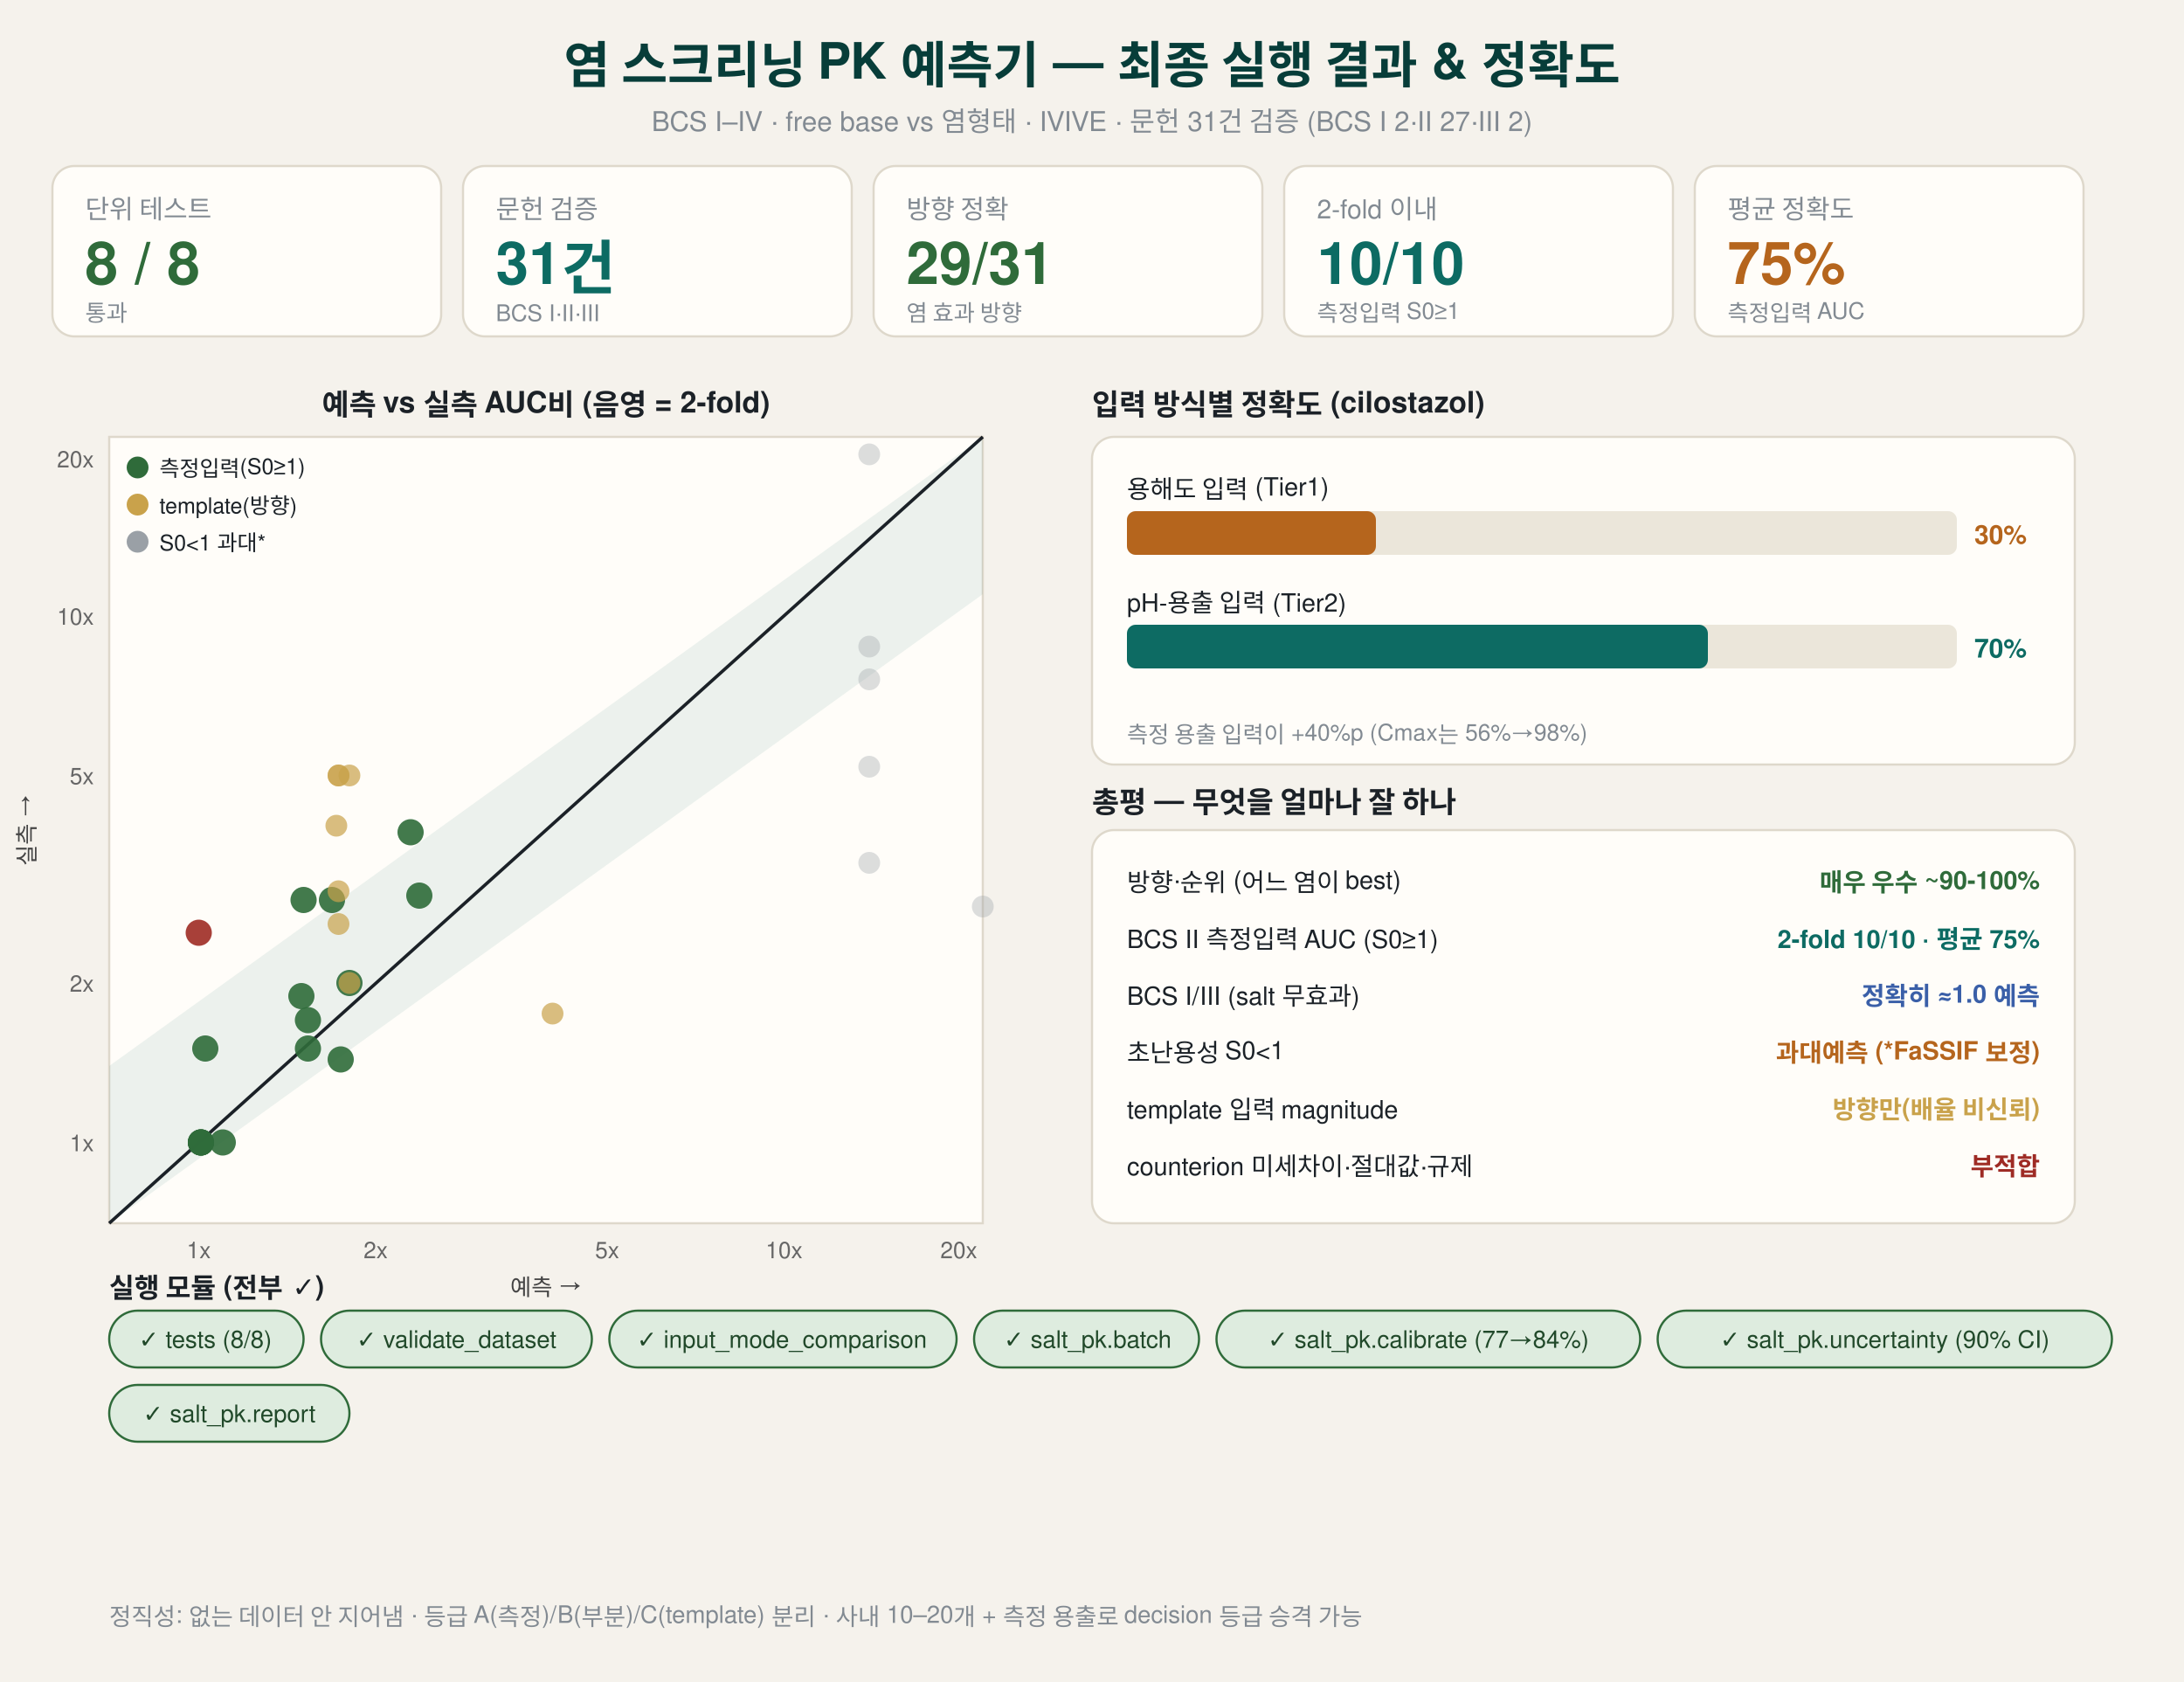
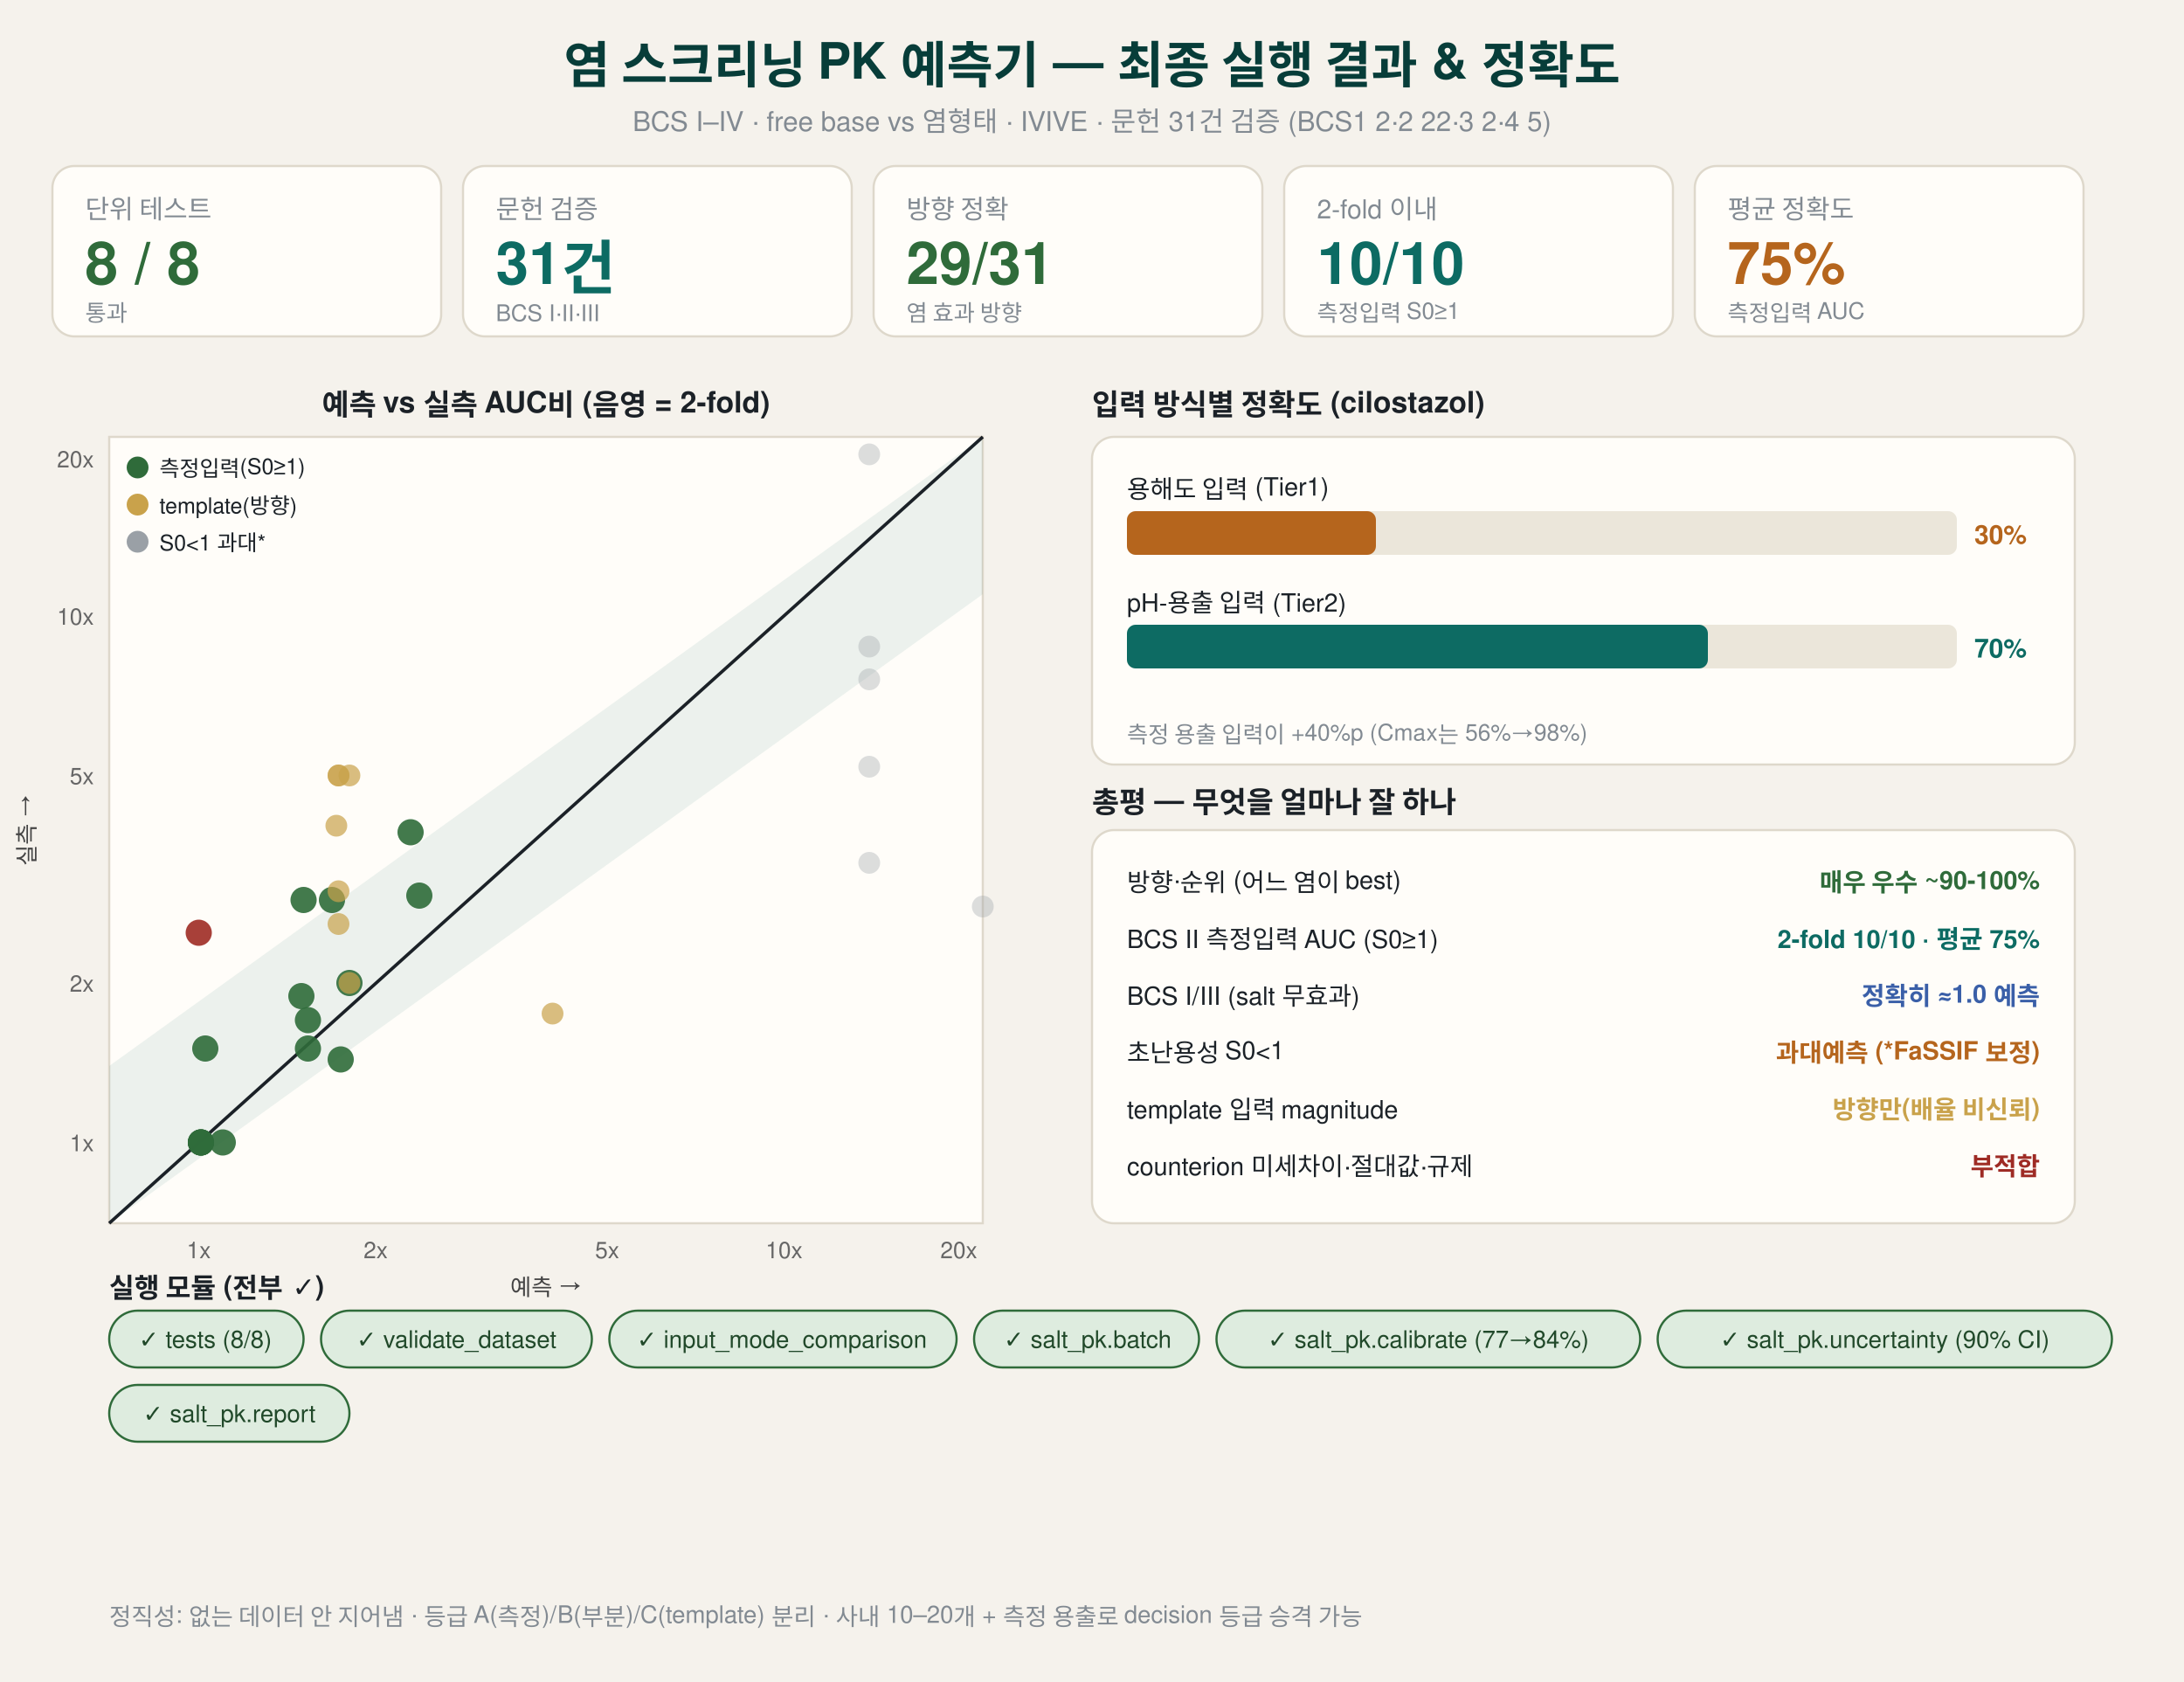
<svg xmlns="http://www.w3.org/2000/svg" width="1000" height="770" font-family="Helvetica,Arial,sans-serif">
  <rect width="1000" height="770" fill="#f5f2ec" />
  <text x="500.0" y="38" font-size="23" font-weight="bold" text-anchor="middle" fill="#073d39">염 스크리닝 PK 예측기 — 최종 실행 결과 &amp; 정확도</text>
-   <text x="500.0" y="60" font-size="12.5" text-anchor="middle" fill="#828a92">BCS I–IV · free base vs 염형태 · IVIVE · 문헌 31건 검증 (BCS I 2·II 27·III 2)</text>
+   <text x="500.0" y="60" font-size="12.5" text-anchor="middle" fill="#828a92">BCS I–IV · free base vs 염형태 · IVIVE · 문헌 31건 검증 (BCS1 2·2 22·3 2·4 5)</text>
  <rect x="24" y="76" width="178" height="78" rx="10" fill="#fffdf9" stroke="#ded8cb" />
  <text x="39" y="100" font-size="12" fill="#828a92">단위 테스트</text>
  <text x="39" y="130" font-size="27" font-weight="bold" fill="#2f6b3a">8 / 8</text>
  <text x="39" y="147" font-size="10.5" fill="#828a92">통과</text>
  <rect x="212" y="76" width="178" height="78" rx="10" fill="#fffdf9" stroke="#ded8cb" />
  <text x="227" y="100" font-size="12" fill="#828a92">문헌 검증</text>
  <text x="227" y="130" font-size="27" font-weight="bold" fill="#0d6b63">31건</text>
  <text x="227" y="147" font-size="10.5" fill="#828a92">BCS I·II·III</text>
  <rect x="400" y="76" width="178" height="78" rx="10" fill="#fffdf9" stroke="#ded8cb" />
  <text x="415" y="100" font-size="12" fill="#828a92">방향 정확</text>
  <text x="415" y="130" font-size="27" font-weight="bold" fill="#2f6b3a">29/31</text>
  <text x="415" y="147" font-size="10.5" fill="#828a92">염 효과 방향</text>
  <rect x="588" y="76" width="178" height="78" rx="10" fill="#fffdf9" stroke="#ded8cb" />
  <text x="603" y="100" font-size="12" fill="#828a92">2-fold 이내</text>
  <text x="603" y="130" font-size="27" font-weight="bold" fill="#0d6b63">10/10</text>
  <text x="603" y="147" font-size="10.5" fill="#828a92">측정입력 S0≥1</text>
  <rect x="776" y="76" width="178" height="78" rx="10" fill="#fffdf9" stroke="#ded8cb" />
  <text x="791" y="100" font-size="12" fill="#828a92">평균 정확도</text>
  <text x="791" y="130" font-size="27" font-weight="bold" fill="#b5651d">75%</text>
  <text x="791" y="147" font-size="10.5" fill="#828a92">측정입력 AUC</text>
  <text x="250.0" y="190" font-size="13.5" font-weight="bold" text-anchor="middle" fill="#1b2127">예측 vs 실측 AUC비 (음영 = 2-fold)</text>
  <rect x="50" y="200" width="400" height="360" fill="#fffdf9" stroke="#ded8cb" />
  <polygon points="50,488 450,200 450,272 50,560" fill="#0d6b63" opacity="0.08" />
  <line x1="50" y1="560" x2="450" y2="200" stroke="#1b2127" stroke-width="1.5" />
  <text x="91" y="576" font-size="10.5" text-anchor="middle" fill="#666">1x</text>
  <text x="43" y="527" font-size="10.5" text-anchor="end" fill="#666">1x</text>
  <text x="172" y="576" font-size="10.5" text-anchor="middle" fill="#666">2x</text>
  <text x="43" y="454" font-size="10.5" text-anchor="end" fill="#666">2x</text>
  <text x="278" y="576" font-size="10.5" text-anchor="middle" fill="#666">5x</text>
  <text x="43" y="359" font-size="10.5" text-anchor="end" fill="#666">5x</text>
  <text x="359" y="576" font-size="10.5" text-anchor="middle" fill="#666">10x</text>
  <text x="43" y="286" font-size="10.5" text-anchor="end" fill="#666">10x</text>
  <text x="439" y="576" font-size="10.5" text-anchor="middle" fill="#666">20x</text>
  <text x="43" y="214" font-size="10.5" text-anchor="end" fill="#666">20x</text>
  <text x="250.0" y="593" font-size="10.5" text-anchor="middle" fill="#444">예측 →</text>
  <text x="16" y="380.0" font-size="10.5" text-anchor="middle" fill="#444" transform="rotate(-90 16 380.0)">실측 →</text>
  <circle cx="156" cy="485" r="6" fill="#2f6b3a" opacity="0.9" />
  <circle cx="188" cy="381" r="6" fill="#2f6b3a" opacity="0.9" />
  <circle cx="192" cy="410" r="6" fill="#2f6b3a" opacity="0.9" />
  <circle cx="141" cy="467" r="6" fill="#2f6b3a" opacity="0.9" />
  <circle cx="160" cy="450" r="6" fill="#2f6b3a" opacity="0.9" />
  <circle cx="138" cy="456" r="6" fill="#2f6b3a" opacity="0.9" />
  <circle cx="139" cy="412" r="6" fill="#2f6b3a" opacity="0.9" />
  <circle cx="94" cy="480" r="6" fill="#2f6b3a" opacity="0.9" />
  <circle cx="141" cy="480" r="6" fill="#2f6b3a" opacity="0.9" />
  <circle cx="152" cy="412" r="6" fill="#2f6b3a" opacity="0.9" />
  <circle cx="450" cy="415" r="5" fill="#9aa0a6" opacity="0.35" />
  <circle cx="160" cy="450" r="5" fill="#c9a24b" opacity="0.7" />
  <circle cx="155" cy="355" r="5" fill="#c9a24b" opacity="0.7" />
  <circle cx="155" cy="355" r="5" fill="#c9a24b" opacity="0.7" />
  <circle cx="155" cy="408" r="5" fill="#c9a24b" opacity="0.7" />
  <circle cx="154" cy="378" r="5" fill="#c9a24b" opacity="0.7" />
  <circle cx="155" cy="423" r="5" fill="#c9a24b" opacity="0.7" />
  <circle cx="160" cy="355" r="5" fill="#c9a24b" opacity="0.7" />
  <circle cx="398" cy="395" r="5" fill="#9aa0a6" opacity="0.35" />
  <circle cx="398" cy="351" r="5" fill="#9aa0a6" opacity="0.35" />
  <circle cx="398" cy="296" r="5" fill="#9aa0a6" opacity="0.35" />
  <circle cx="398" cy="311" r="5" fill="#9aa0a6" opacity="0.35" />
  <circle cx="398" cy="208" r="5" fill="#9aa0a6" opacity="0.35" />
  <circle cx="102" cy="523" r="6" fill="#2f6b3a" opacity="0.9" />
  <circle cx="253" cy="464" r="5" fill="#c9a24b" opacity="0.7" />
  <circle cx="91" cy="427" r="6" fill="#9e2b25" opacity="0.9" />
  <circle cx="92" cy="523" r="6" fill="#2f6b3a" opacity="0.9" />
  <circle cx="92" cy="523" r="6" fill="#2f6b3a" opacity="0.9" />
  <circle cx="92" cy="523" r="6" fill="#2f6b3a" opacity="0.9" />
  <circle cx="92" cy="523" r="6" fill="#2f6b3a" opacity="0.9" />
  <circle cx="63" cy="214" r="5" fill="#2f6b3a" />
  <text x="73" y="218" font-size="10" fill="#1b2127">측정입력(S0≥1)</text>
  <circle cx="63" cy="231" r="5" fill="#c9a24b" />
  <text x="73" y="235" font-size="10" fill="#1b2127">template(방향)</text>
  <circle cx="63" cy="248" r="5" fill="#9aa0a6" />
  <text x="73" y="252" font-size="10" fill="#1b2127">S0&lt;1 과대*</text>
  <text x="500" y="190" font-size="13.5" font-weight="bold" fill="#1b2127">입력 방식별 정확도 (cilostazol)</text>
  <rect x="500" y="200" width="450" height="150" rx="10" fill="#fffdf9" stroke="#ded8cb" />
  <text x="516" y="228" font-size="11.5" fill="#1b2127">용해도 입력 (Tier1)</text>
  <rect x="516" y="234" width="380" height="20" fill="#ebe6da" rx="4" />
  <rect x="516" y="234" width="114" height="20" fill="#b5651d" rx="4" />
  <text x="904" y="249" font-size="12" font-weight="bold" fill="#b5651d">30%</text>
  <text x="516" y="280" font-size="11.5" fill="#1b2127">pH-용출 입력 (Tier2)</text>
  <rect x="516" y="286" width="380" height="20" fill="#ebe6da" rx="4" />
  <rect x="516" y="286" width="266" height="20" fill="#0d6b63" rx="4" />
  <text x="904" y="301" font-size="12" font-weight="bold" fill="#0d6b63">70%</text>
  <text x="516" y="340" font-size="10.5" fill="#828a92">측정 용출 입력이 +40%p (Cmax는 56%→98%)</text>
  <text x="500" y="372" font-size="13.5" font-weight="bold" fill="#1b2127">총평 — 무엇을 얼마나 잘 하나</text>
  <rect x="500" y="380" width="450" height="180" rx="10" fill="#fffdf9" stroke="#ded8cb" />
  <text x="516" y="408" font-size="11.5" fill="#1b2127">방향·순위 (어느 염이 best)</text>
  <text x="934" y="408" font-size="11.5" font-weight="bold" text-anchor="end" fill="#2f6b3a">매우 우수 ~90-100%</text>
  <text x="516" y="434" font-size="11.5" fill="#1b2127">BCS II 측정입력 AUC (S0≥1)</text>
  <text x="934" y="434" font-size="11.5" font-weight="bold" text-anchor="end" fill="#0d6b63">2-fold 10/10 · 평균 75%</text>
  <text x="516" y="460" font-size="11.5" fill="#1b2127">BCS I/III (salt 무효과)</text>
  <text x="934" y="460" font-size="11.5" font-weight="bold" text-anchor="end" fill="#3a5fa8">정확히 ≈1.0 예측</text>
  <text x="516" y="486" font-size="11.5" fill="#1b2127">초난용성 S0&lt;1</text>
  <text x="934" y="486" font-size="11.5" font-weight="bold" text-anchor="end" fill="#b5651d">과대예측 (*FaSSIF 보정)</text>
  <text x="516" y="512" font-size="11.5" fill="#1b2127">template 입력 magnitude</text>
  <text x="934" y="512" font-size="11.5" font-weight="bold" text-anchor="end" fill="#c9a24b">방향만(배율 비신뢰)</text>
  <text x="516" y="538" font-size="11.5" fill="#1b2127">counterion 미세차이·절대값·규제</text>
  <text x="934" y="538" font-size="11.5" font-weight="bold" text-anchor="end" fill="#9e2b25">부적합</text>
  <text x="50" y="594" font-size="12.5" font-weight="bold" fill="#1b2127">실행 모듈 (전부 ✓)</text>
  <rect x="50" y="600" width="89" height="26" rx="13" fill="#deecdf" stroke="#2f6b3a" />
  <text x="94" y="617" font-size="11" text-anchor="middle" fill="#21492a">✓ tests (8/8)</text>
  <rect x="147.0" y="600" width="124" height="26" rx="13" fill="#deecdf" stroke="#2f6b3a" />
  <text x="209" y="617" font-size="11" text-anchor="middle" fill="#21492a">✓ validate_dataset</text>
  <rect x="279.0" y="600" width="159" height="26" rx="13" fill="#deecdf" stroke="#2f6b3a" />
  <text x="358" y="617" font-size="11" text-anchor="middle" fill="#21492a">✓ input_mode_comparison</text>
  <rect x="446.0" y="600" width="103" height="26" rx="13" fill="#deecdf" stroke="#2f6b3a" />
  <text x="498" y="617" font-size="11" text-anchor="middle" fill="#21492a">✓ salt_pk.batch</text>
  <rect x="557.0" y="600" width="194" height="26" rx="13" fill="#deecdf" stroke="#2f6b3a" />
  <text x="654" y="617" font-size="11" text-anchor="middle" fill="#21492a">✓ salt_pk.calibrate (77→84%)</text>
  <rect x="759.0" y="600" width="208" height="26" rx="13" fill="#deecdf" stroke="#2f6b3a" />
  <text x="863" y="617" font-size="11" text-anchor="middle" fill="#21492a">✓ salt_pk.uncertainty (90% CI)</text>
  <rect x="50" y="634" width="110" height="26" rx="13" fill="#deecdf" stroke="#2f6b3a" />
  <text x="105" y="651" font-size="11" text-anchor="middle" fill="#21492a">✓ salt_pk.report</text>
  <text x="50" y="744" font-size="11" fill="#828a92">정직성: 없는 데이터 안 지어냄 · 등급 A(측정)/B(부분)/C(template) 분리 · 사내 10–20개 + 측정 용출로 decision 등급 승격 가능</text>
</svg>
